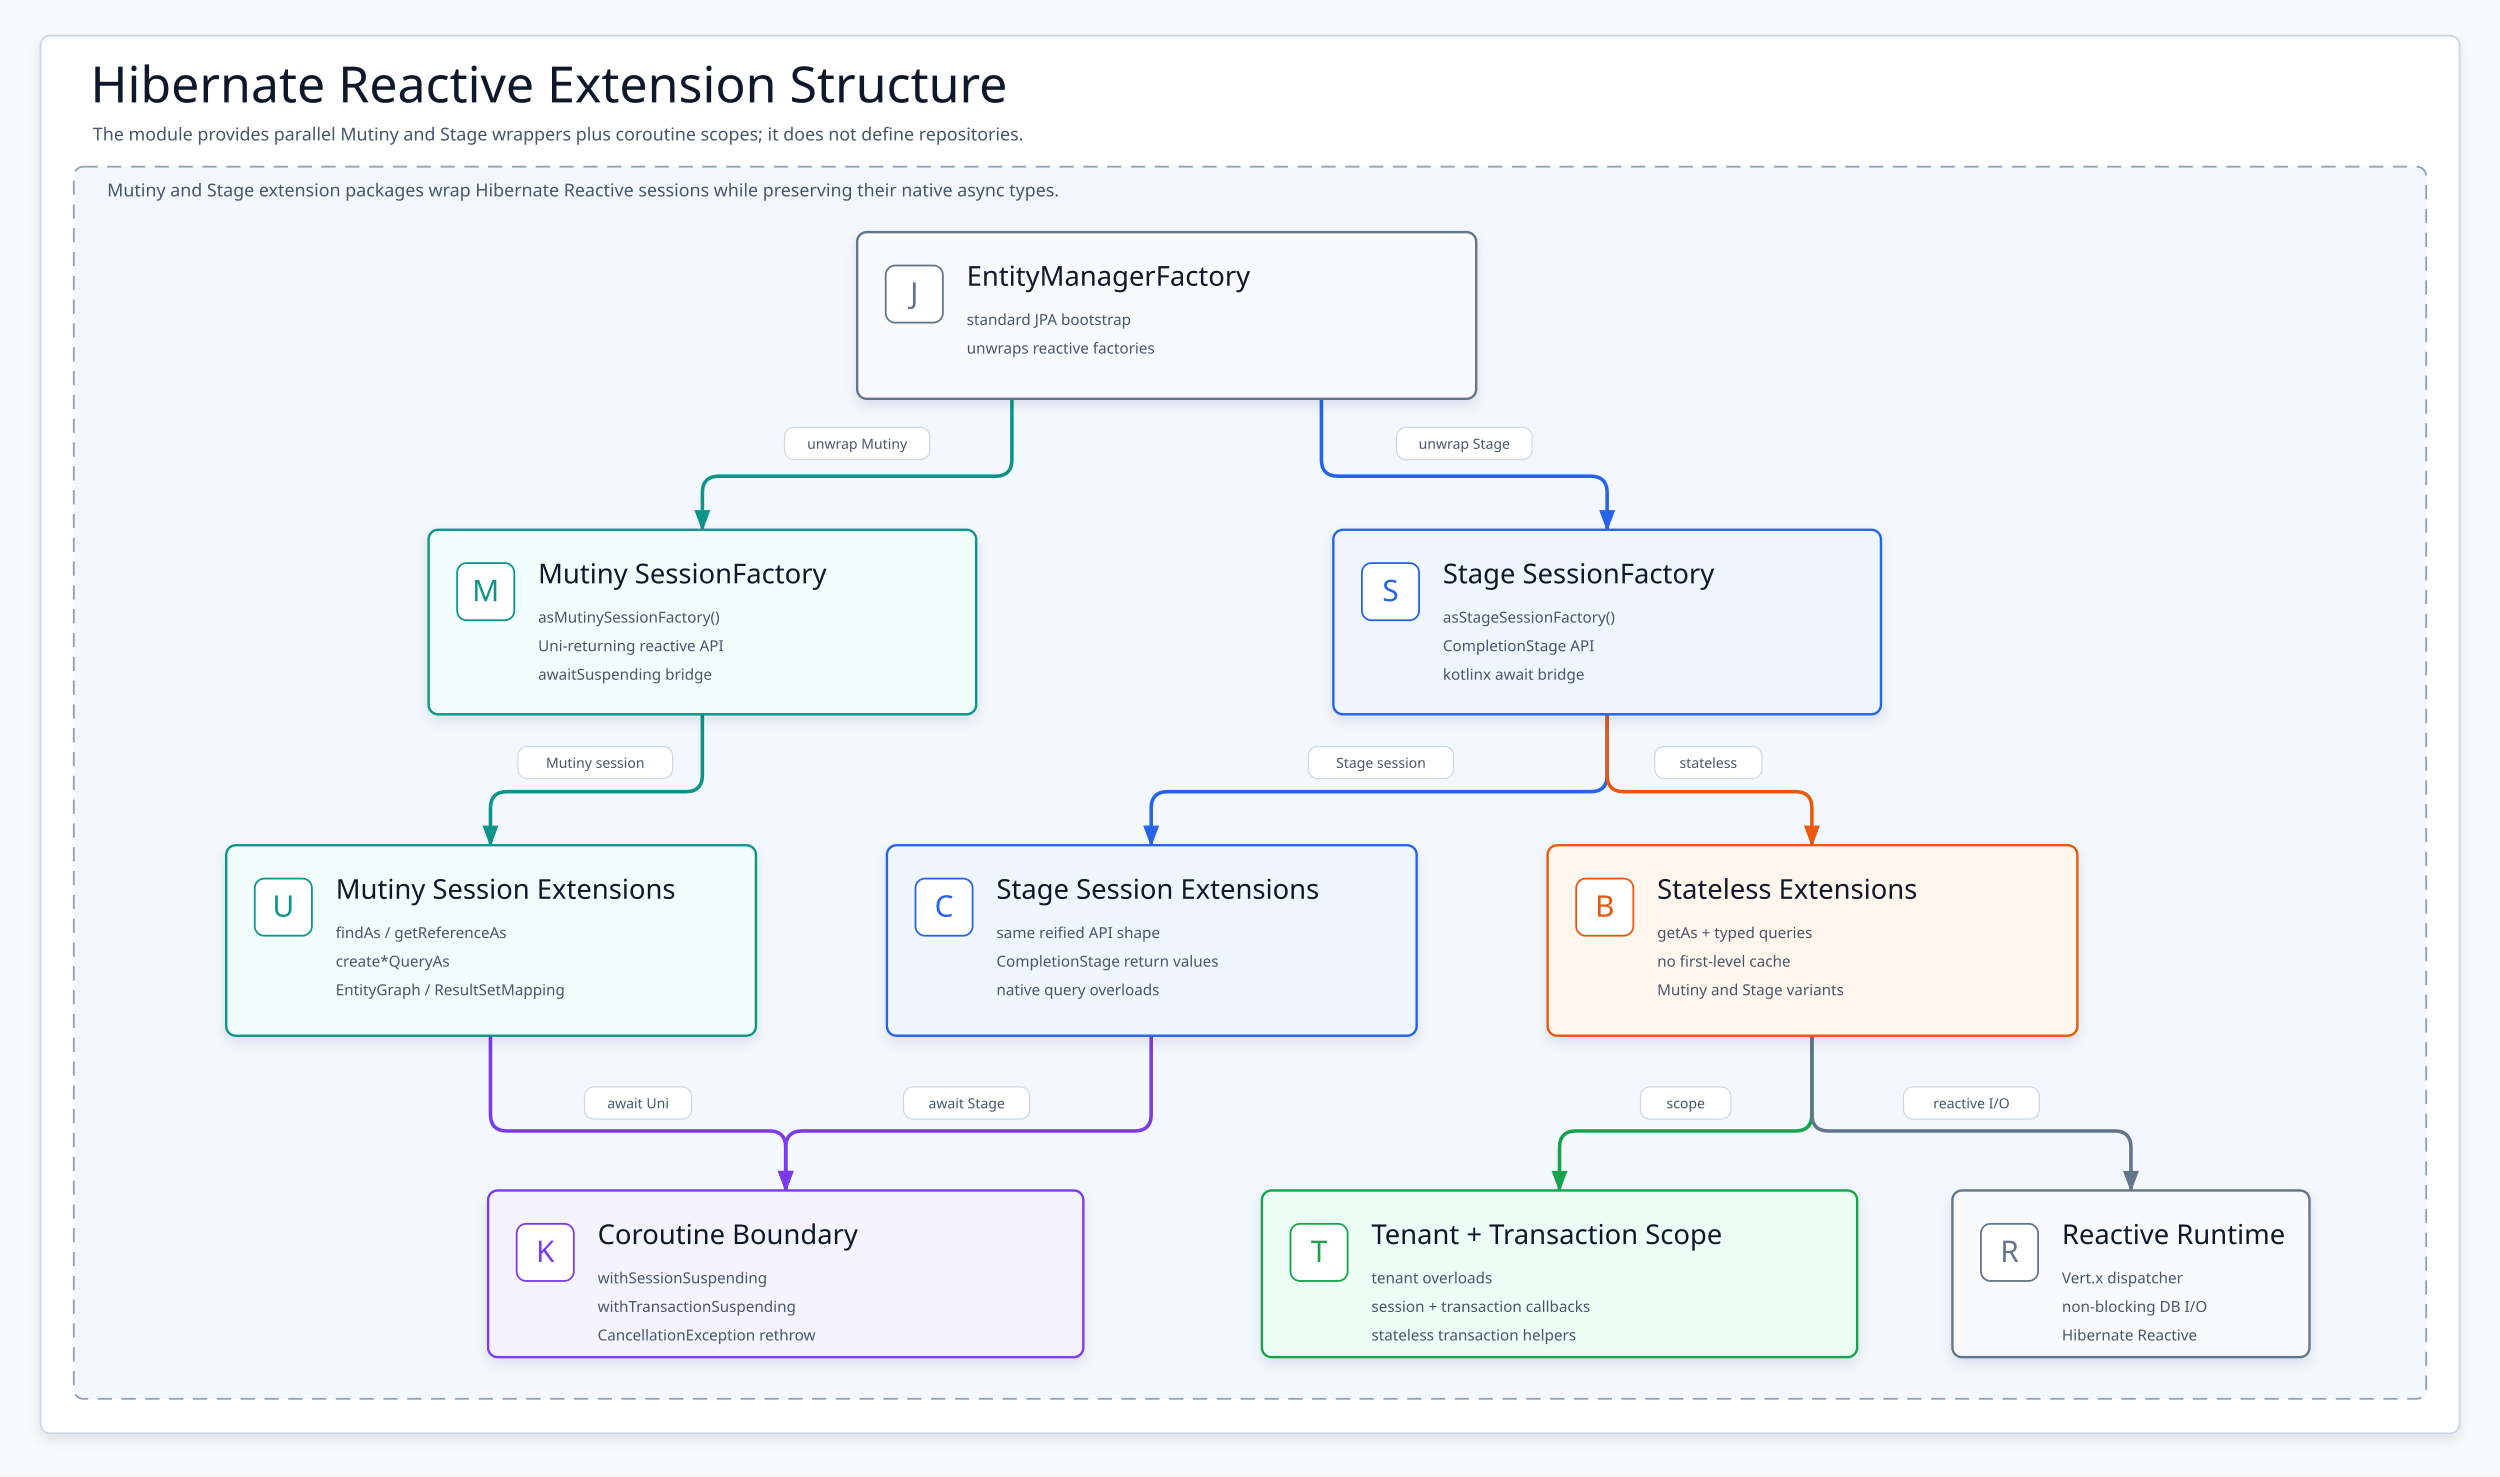
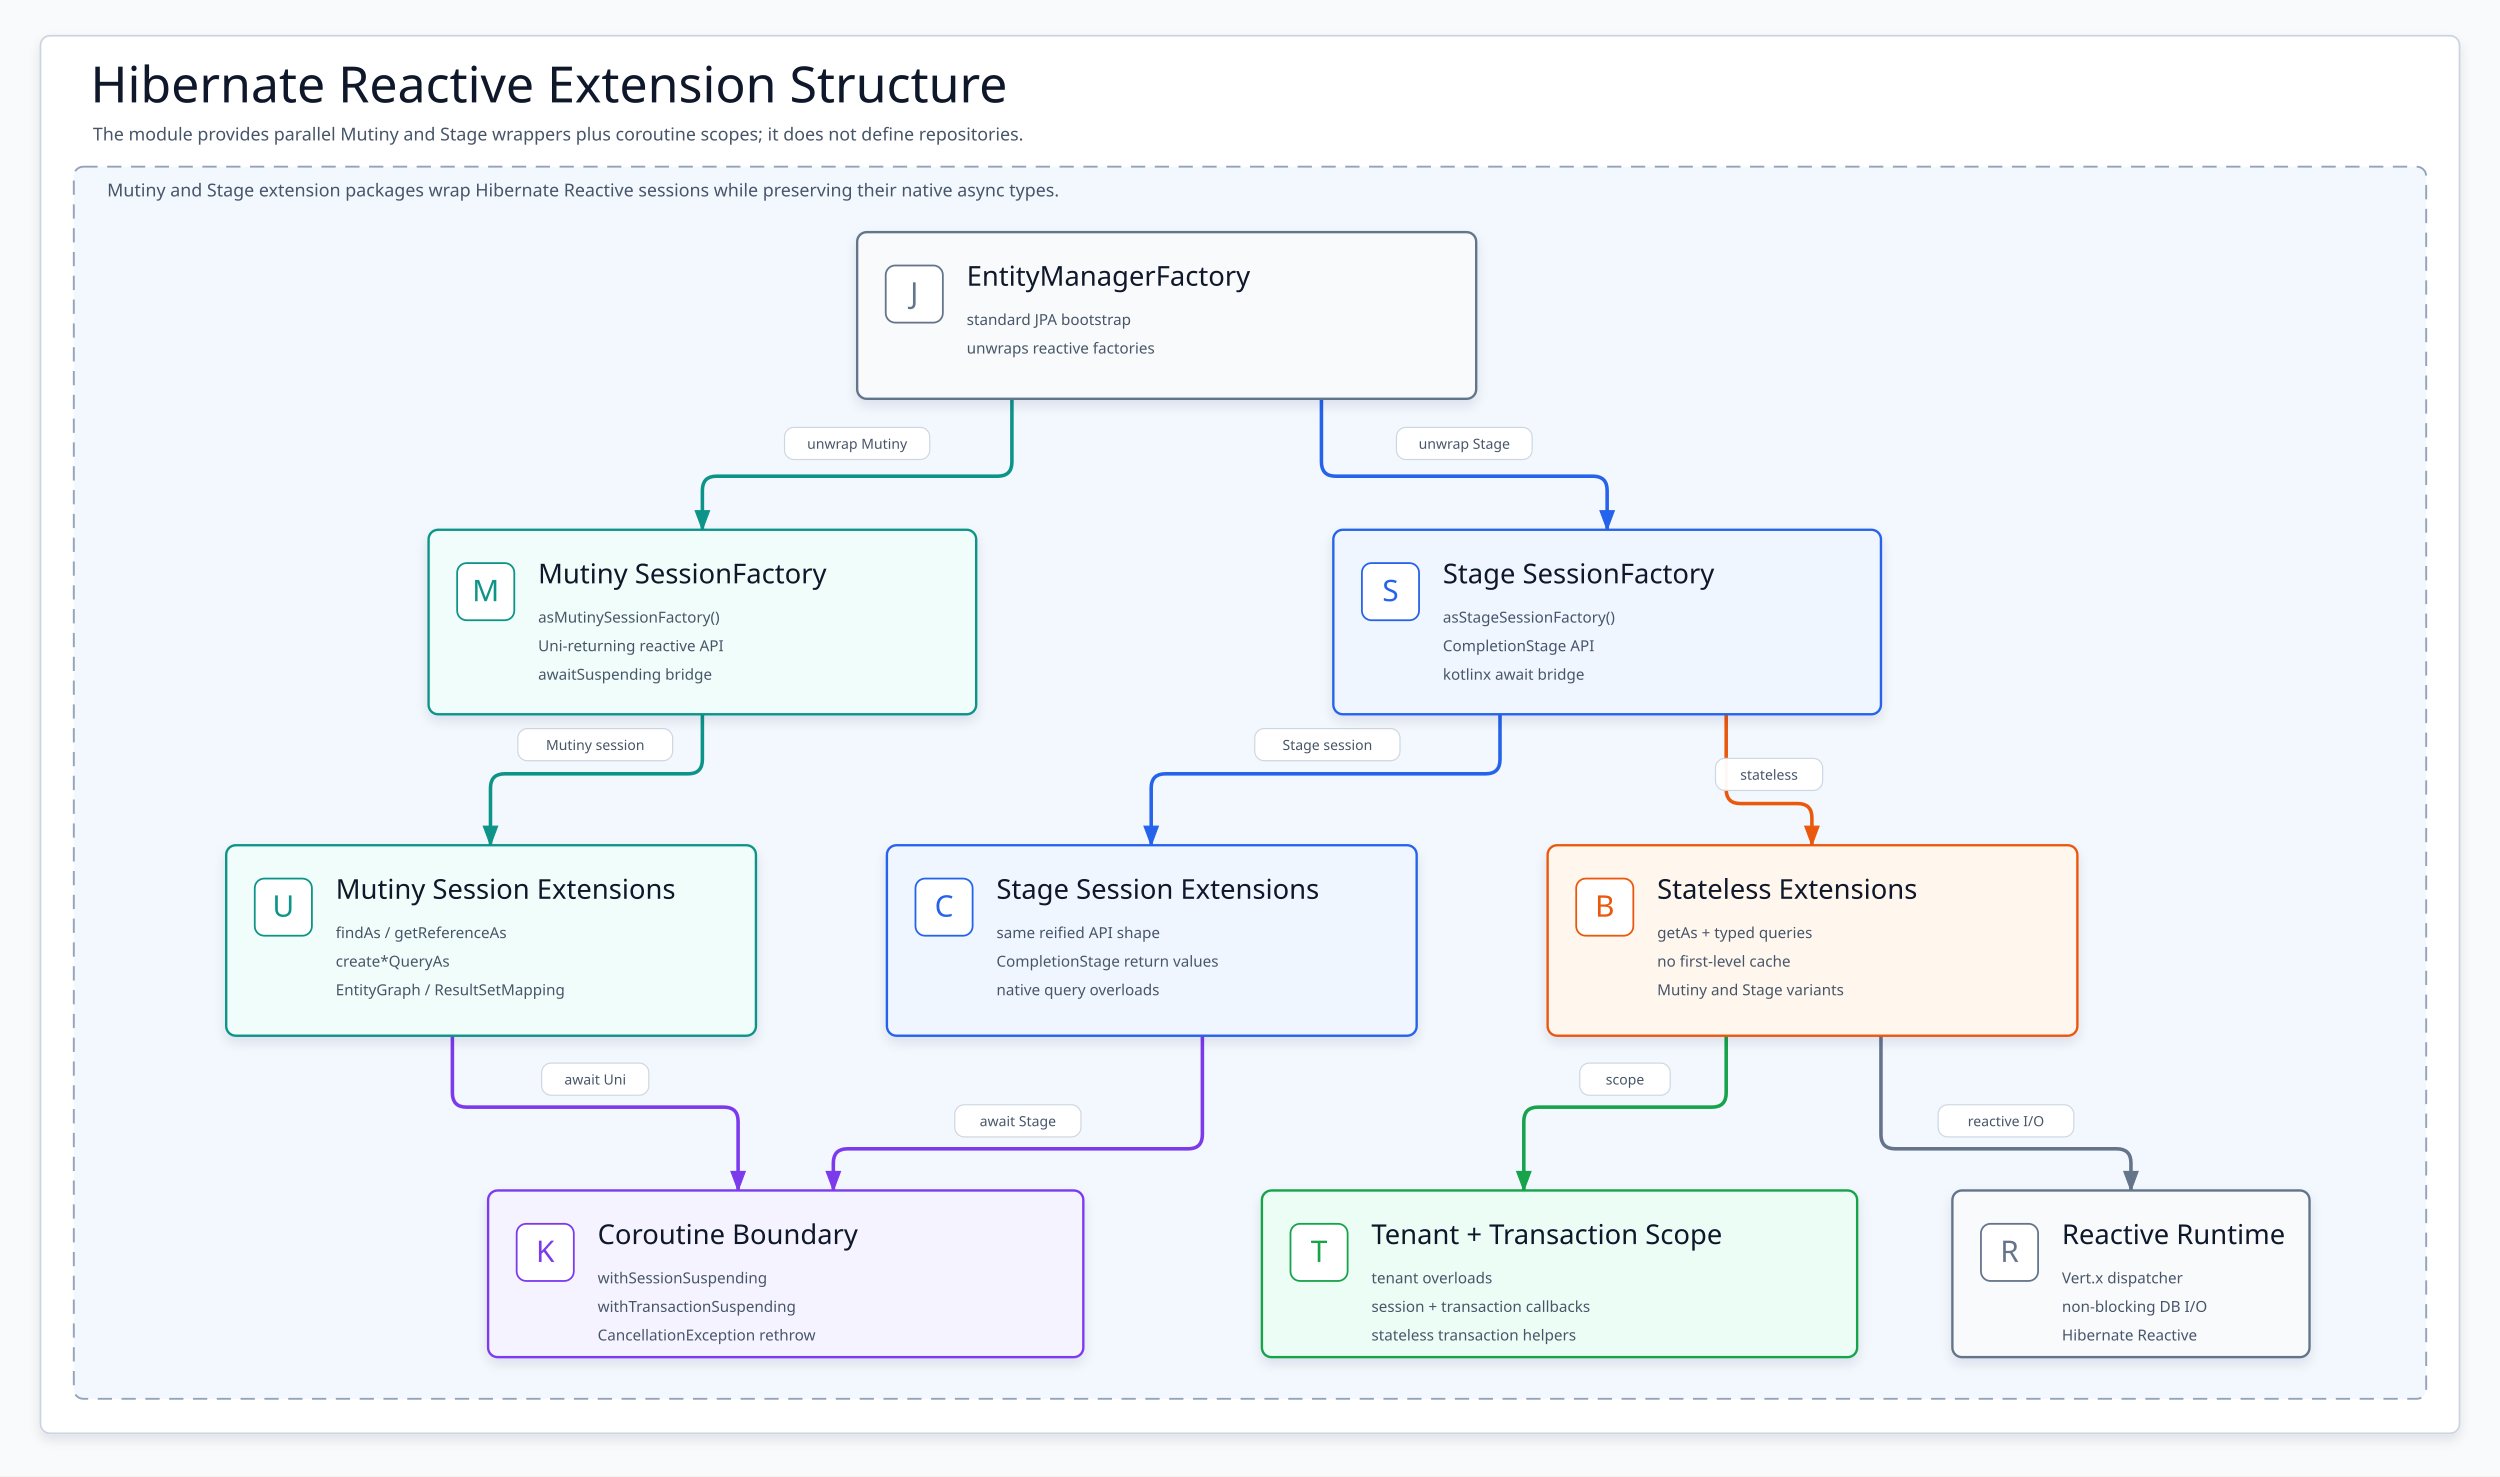
- <svg xmlns="http://www.w3.org/2000/svg" width="2100" height="1240" viewBox="0 0 2100 1240" role="img" aria-label="Hibernate Reactive extension structure">
+ <svg xmlns="http://www.w3.org/2000/svg" data-layout="capability-map" data-allow-grid="true" width="2100" height="1240" viewBox="0 0 2100 1240" role="img" aria-label="Hibernate Reactive extension structure">
  <defs>
    <filter id="softShadow" x="-8%" y="-10%" width="116%" height="124%">
      <feDropShadow dx="0" dy="5" stdDeviation="5" flood-color="#0F172A" flood-opacity=".10" />
    </filter>
    <marker id="a0D9488" markerUnits="userSpaceOnUse" markerWidth="18" markerHeight="14" refX="17" refY="7" orient="auto">
-       <path d="M1 1 L17 7 L1 13 Z" fill="#0D9488" stroke="#0D9488" stroke-dasharray="none" style="stroke-dasharray:none" />
+       <path d="M1 1 L17 7 L1 13 Z" fill="#0D9488" stroke="#0D9488" stroke-dasharray="none" />
    </marker>
    <marker id="a2563EB" markerUnits="userSpaceOnUse" markerWidth="18" markerHeight="14" refX="17" refY="7" orient="auto">
-       <path d="M1 1 L17 7 L1 13 Z" fill="#2563EB" stroke="#2563EB" stroke-dasharray="none" style="stroke-dasharray:none" />
+       <path d="M1 1 L17 7 L1 13 Z" fill="#2563EB" stroke="#2563EB" stroke-dasharray="none" />
    </marker>
    <marker id="aEA580C" markerUnits="userSpaceOnUse" markerWidth="18" markerHeight="14" refX="17" refY="7" orient="auto">
-       <path d="M1 1 L17 7 L1 13 Z" fill="#EA580C" stroke="#EA580C" stroke-dasharray="none" style="stroke-dasharray:none" />
+       <path d="M1 1 L17 7 L1 13 Z" fill="#EA580C" stroke="#EA580C" stroke-dasharray="none" />
    </marker>
    <marker id="a7C3AED" markerUnits="userSpaceOnUse" markerWidth="18" markerHeight="14" refX="17" refY="7" orient="auto">
-       <path d="M1 1 L17 7 L1 13 Z" fill="#7C3AED" stroke="#7C3AED" stroke-dasharray="none" style="stroke-dasharray:none" />
+       <path d="M1 1 L17 7 L1 13 Z" fill="#7C3AED" stroke="#7C3AED" stroke-dasharray="none" />
    </marker>
    <marker id="a16A34A" markerUnits="userSpaceOnUse" markerWidth="18" markerHeight="14" refX="17" refY="7" orient="auto">
-       <path d="M1 1 L17 7 L1 13 Z" fill="#16A34A" stroke="#16A34A" stroke-dasharray="none" style="stroke-dasharray:none" />
+       <path d="M1 1 L17 7 L1 13 Z" fill="#16A34A" stroke="#16A34A" stroke-dasharray="none" />
    </marker>
    <marker id="a64748B" markerUnits="userSpaceOnUse" markerWidth="18" markerHeight="14" refX="17" refY="7" orient="auto">
-       <path d="M1 1 L17 7 L1 13 Z" fill="#64748B" stroke="#64748B" stroke-dasharray="none" style="stroke-dasharray:none" />
+       <path d="M1 1 L17 7 L1 13 Z" fill="#64748B" stroke="#64748B" stroke-dasharray="none" />
    </marker>
    <style>svg{font-family:"Architects Daughter","Comic Mono","Comic Sans MS",ui-sans-serif,system-ui,sans-serif}.canvas{fill:#F8FAFC}.frame{fill:#FFFFFF;stroke:#CBD5E1;stroke-width:1.5;filter:url(#softShadow)}.title{font-family:"Architects Daughter";font-size:42px;fill:#0F172A}.subtitle,.sectionTitle{font-family:"Comic Mono";font-size:15px;fill:#475569}.section{fill:#F3F8FF;stroke:#94A3B8;stroke-width:1.6;stroke-dasharray:12 8}.card{stroke-width:2;filter:url(#softShadow)}.icon{stroke-width:1.5}.iconText{font-family:"Architects Daughter";font-size:25px}.cardTitle{font-family:"Architects Daughter";font-size:23px;fill:#0F172A}.body{font-family:"Comic Mono";font-size:12.8px;fill:#475569}.flow{fill:none;stroke-width:3;stroke-linecap:round;stroke-linejoin:round}.label{font-family:"Comic Mono";font-size:11.8px;fill:#475569}</style>
  </defs>
  <rect class="canvas" width="2100" height="1240" />
  <rect class="frame" x="34" y="30" width="2032" height="1174" rx="8" />
  <text class="title" x="76" y="86">Hibernate Reactive Extension Structure</text>
  <text class="subtitle" x="78" y="118">The module provides parallel Mutiny and Stage wrappers plus coroutine scopes; it does not define repositories.</text>
  <rect class="section" x="62" y="140" width="1976" height="1035" rx="8" />
  <text class="sectionTitle" x="90" y="165">Mutiny and Stage extension packages wrap Hibernate Reactive sessions while preserving their native async types.</text>
  <g>
-     <path class="flow" d="M 850 335 L 850 386 Q 850 400 836 400 L 604 400 Q 590 400 590 414 L 590 445" stroke="#0D9488" marker-end="url(#a0D9488)" stroke-linecap="round" stroke-linejoin="round" />
-     <path class="flow" d="M 1110 335 L 1110 386 Q 1110 400 1124 400 L 1336 400 Q 1350 400 1350 414 L 1350 445" stroke="#2563EB" marker-end="url(#a2563EB)" stroke-linecap="round" stroke-linejoin="round" />
-     <path class="flow" d="M 590 600 L 590 651 Q 590 665 576 665 L 426 665 Q 412 665 412 679 L 412 710" stroke="#0D9488" marker-end="url(#a0D9488)" stroke-linecap="round" stroke-linejoin="round" />
-     <path class="flow" d="M 1350 600 L 1350 651 Q 1350 665 1336 665 L 981 665 Q 967 665 967 679 L 967 710" stroke="#2563EB" marker-end="url(#a2563EB)" stroke-linecap="round" stroke-linejoin="round" />
-     <path class="flow" d="M 1350 600 L 1350 651 Q 1350 665 1364 665 L 1508 665 Q 1522 665 1522 679 L 1522 710" stroke="#EA580C" marker-end="url(#aEA580C)" stroke-linecap="round" stroke-linejoin="round" />
-     <path class="flow" d="M 412 870 L 412 936 Q 412 950 426 950 L 646 950 Q 660 950 660 964 L 660 1000" stroke="#7C3AED" marker-end="url(#a7C3AED)" stroke-linecap="round" stroke-linejoin="round" />
-     <path class="flow" d="M 967 870 L 967 936 Q 967 950 953 950 L 674 950 Q 660 950 660 964 L 660 1000" stroke="#7C3AED" marker-end="url(#a7C3AED)" stroke-linecap="round" stroke-linejoin="round" />
-     <path class="flow" d="M 1522 870 L 1522 936 Q 1522 950 1508 950 L 1324 950 Q 1310 950 1310 964 L 1310 1000" stroke="#16A34A" marker-end="url(#a16A34A)" stroke-linecap="round" stroke-linejoin="round" />
-     <path class="flow" d="M 1522 870 L 1522 936 Q 1522 950 1536 950 L 1776 950 Q 1790 950 1790 964 L 1790 1000" stroke="#64748B" marker-end="url(#a64748B)" stroke-linecap="round" stroke-linejoin="round" />
+     <path class="flow" d="M850 335 L850 388 Q850 400 838 400 L602 400 Q590 400 590 412 L590 445" stroke="#0D9488" marker-end="url(#a0D9488)" />
+     <path class="flow" d="M1110 335 L1110 388 Q1110 400 1122 400 L1338 400 Q1350 400 1350 412 L1350 445" stroke="#2563EB" marker-end="url(#a2563EB)" />
+     <path class="flow" d="M590 600 L590 638 Q590 650 578 650 L424 650 Q412 650 412 662 L412 710" stroke="#0D9488" marker-end="url(#a0D9488)" />
+     <path class="flow" d="M1260 600 L1260 638 Q1260 650 1248 650 L979 650 Q967 650 967 662 L967 710" stroke="#2563EB" marker-end="url(#a2563EB)" />
+     <path class="flow" d="M1450 600 L1450 663 Q1450 675 1462 675 L1510 675 Q1522 675 1522 687 L1522 710" stroke="#EA580C" marker-end="url(#aEA580C)" />
+     <path class="flow" d="M380 870 L380 918 Q380 930 392 930 L608 930 Q620 930 620 942 L620 1000" stroke="#7C3AED" marker-end="url(#a7C3AED)" />
+     <path class="flow" d="M1010 870 L1010 953 Q1010 965 998 965 L712 965 Q700 965 700 977 L700 1000" stroke="#7C3AED" marker-end="url(#a7C3AED)" />
+     <path class="flow" d="M1450 870 L1450 918 Q1450 930 1438 930 L1292 930 Q1280 930 1280 942 L1280 1000" stroke="#16A34A" marker-end="url(#a16A34A)" />
+     <path class="flow" d="M1580 870 L1580 953 Q1580 965 1592 965 L1778 965 Q1790 965 1790 977 L1790 1000" stroke="#64748B" marker-end="url(#a64748B)" />
  </g>
  <g>
    <g transform="translate(659 359)">
      <rect width="122" height="27" rx="8" fill="#fff" stroke="#CBD5E1" opacity=".96" />
      <text class="label" x="61" y="18" text-anchor="middle">unwrap Mutiny</text>
    </g>
    <g transform="translate(1173 359)">
      <rect width="114" height="27" rx="8" fill="#fff" stroke="#CBD5E1" opacity=".96" />
      <text class="label" x="57" y="18" text-anchor="middle">unwrap Stage</text>
    </g>
-     <g transform="translate(435 627)">
+     <g transform="translate(435 612)">
      <rect width="130" height="27" rx="8" fill="#fff" stroke="#CBD5E1" opacity=".96" />
      <text class="label" x="65" y="18" text-anchor="middle">Mutiny session</text>
    </g>
-     <g transform="translate(1099 627)">
+     <g transform="translate(1054 612)">
      <rect width="122" height="27" rx="8" fill="#fff" stroke="#CBD5E1" opacity=".96" />
      <text class="label" x="61" y="18" text-anchor="middle">Stage session</text>
    </g>
-     <g transform="translate(1390 627)">
+     <g transform="translate(1441 637)">
      <rect width="90" height="27" rx="8" fill="#fff" stroke="#CBD5E1" opacity=".96" />
      <text class="label" x="45" y="18" text-anchor="middle">stateless</text>
    </g>
-     <g transform="translate(491 913)">
+     <g transform="translate(455 893)">
      <rect width="90" height="27" rx="8" fill="#fff" stroke="#CBD5E1" opacity=".96" />
      <text class="label" x="45" y="18" text-anchor="middle">await Uni</text>
    </g>
-     <g transform="translate(759 913)">
+     <g transform="translate(802 928)">
      <rect width="106" height="27" rx="8" fill="#fff" stroke="#CBD5E1" opacity=".96" />
      <text class="label" x="53" y="18" text-anchor="middle">await Stage</text>
    </g>
-     <g transform="translate(1378 913)">
+     <g transform="translate(1327 893)">
      <rect width="76" height="27" rx="8" fill="#fff" stroke="#CBD5E1" opacity=".96" />
      <text class="label" x="38" y="18" text-anchor="middle">scope</text>
    </g>
-     <g transform="translate(1599 913)">
+     <g transform="translate(1628 928)">
      <rect width="114" height="27" rx="8" fill="#fff" stroke="#CBD5E1" opacity=".96" />
      <text class="label" x="57" y="18" text-anchor="middle">reactive I/O</text>
    </g>
  </g>
  <g>
    <rect class="card" x="720" y="195" width="520" height="140" rx="8" fill="#F8FAFC" stroke="#64748B" />
    <rect class="icon" x="744" y="223" width="48" height="48" rx="8" fill="#fff" stroke="#64748B" />
    <text class="iconText" x="768" y="255" text-anchor="middle" fill="#64748B">J</text>
    <text class="cardTitle" x="812" y="240">EntityManagerFactory</text>
    <text class="body" x="812" y="273">standard JPA bootstrap</text>
    <text class="body" x="812" y="297">unwraps reactive factories</text>
  </g>
  <g>
    <rect class="card" x="360" y="445" width="460" height="155" rx="8" fill="#F0FDFA" stroke="#0D9488" />
    <rect class="icon" x="384" y="473" width="48" height="48" rx="8" fill="#fff" stroke="#0D9488" />
    <text class="iconText" x="408" y="505" text-anchor="middle" fill="#0D9488">M</text>
    <text class="cardTitle" x="452" y="490">Mutiny SessionFactory</text>
    <text class="body" x="452" y="523">asMutinySessionFactory()</text>
    <text class="body" x="452" y="547">Uni-returning reactive API</text>
    <text class="body" x="452" y="571">awaitSuspending bridge</text>
  </g>
  <g>
    <rect class="card" x="1120" y="445" width="460" height="155" rx="8" fill="#EFF6FF" stroke="#2563EB" />
    <rect class="icon" x="1144" y="473" width="48" height="48" rx="8" fill="#fff" stroke="#2563EB" />
    <text class="iconText" x="1168" y="505" text-anchor="middle" fill="#2563EB">S</text>
    <text class="cardTitle" x="1212" y="490">Stage SessionFactory</text>
    <text class="body" x="1212" y="523">asStageSessionFactory()</text>
    <text class="body" x="1212" y="547">CompletionStage API</text>
    <text class="body" x="1212" y="571">kotlinx await bridge</text>
  </g>
  <g>
    <rect class="card" x="190" y="710" width="445" height="160" rx="8" fill="#F0FDFA" stroke="#0D9488" />
    <rect class="icon" x="214" y="738" width="48" height="48" rx="8" fill="#fff" stroke="#0D9488" />
    <text class="iconText" x="238" y="770" text-anchor="middle" fill="#0D9488">U</text>
    <text class="cardTitle" x="282" y="755">Mutiny Session Extensions</text>
    <text class="body" x="282" y="788">findAs / getReferenceAs</text>
    <text class="body" x="282" y="812">create*QueryAs</text>
    <text class="body" x="282" y="836">EntityGraph / ResultSetMapping</text>
  </g>
  <g>
    <rect class="card" x="745" y="710" width="445" height="160" rx="8" fill="#EFF6FF" stroke="#2563EB" />
    <rect class="icon" x="769" y="738" width="48" height="48" rx="8" fill="#fff" stroke="#2563EB" />
    <text class="iconText" x="793" y="770" text-anchor="middle" fill="#2563EB">C</text>
    <text class="cardTitle" x="837" y="755">Stage Session Extensions</text>
    <text class="body" x="837" y="788">same reified API shape</text>
    <text class="body" x="837" y="812">CompletionStage return values</text>
    <text class="body" x="837" y="836">native query overloads</text>
  </g>
  <g>
    <rect class="card" x="1300" y="710" width="445" height="160" rx="8" fill="#FFF7ED" stroke="#EA580C" />
    <rect class="icon" x="1324" y="738" width="48" height="48" rx="8" fill="#fff" stroke="#EA580C" />
    <text class="iconText" x="1348" y="770" text-anchor="middle" fill="#EA580C">B</text>
    <text class="cardTitle" x="1392" y="755">Stateless Extensions</text>
    <text class="body" x="1392" y="788">getAs + typed queries</text>
    <text class="body" x="1392" y="812">no first-level cache</text>
    <text class="body" x="1392" y="836">Mutiny and Stage variants</text>
  </g>
  <g>
    <rect class="card" x="410" y="1000" width="500" height="140" rx="8" fill="#F5F3FF" stroke="#7C3AED" />
    <rect class="icon" x="434" y="1028" width="48" height="48" rx="8" fill="#fff" stroke="#7C3AED" />
    <text class="iconText" x="458" y="1060" text-anchor="middle" fill="#7C3AED">K</text>
    <text class="cardTitle" x="502" y="1045">Coroutine Boundary</text>
    <text class="body" x="502" y="1078">withSessionSuspending</text>
    <text class="body" x="502" y="1102">withTransactionSuspending</text>
    <text class="body" x="502" y="1126">CancellationException rethrow</text>
  </g>
  <g>
    <rect class="card" x="1060" y="1000" width="500" height="140" rx="8" fill="#ECFDF5" stroke="#16A34A" />
    <rect class="icon" x="1084" y="1028" width="48" height="48" rx="8" fill="#fff" stroke="#16A34A" />
    <text class="iconText" x="1108" y="1060" text-anchor="middle" fill="#16A34A">T</text>
    <text class="cardTitle" x="1152" y="1045">Tenant + Transaction Scope</text>
    <text class="body" x="1152" y="1078">tenant overloads</text>
    <text class="body" x="1152" y="1102">session + transaction callbacks</text>
    <text class="body" x="1152" y="1126">stateless transaction helpers</text>
  </g>
  <g>
    <rect class="card" x="1640" y="1000" width="300" height="140" rx="8" fill="#F8FAFC" stroke="#64748B" />
    <rect class="icon" x="1664" y="1028" width="48" height="48" rx="8" fill="#fff" stroke="#64748B" />
    <text class="iconText" x="1688" y="1060" text-anchor="middle" fill="#64748B">R</text>
    <text class="cardTitle" x="1732" y="1045">Reactive Runtime</text>
    <text class="body" x="1732" y="1078">Vert.x dispatcher</text>
    <text class="body" x="1732" y="1102">non-blocking DB I/O</text>
    <text class="body" x="1732" y="1126">Hibernate Reactive</text>
  </g>
</svg>
